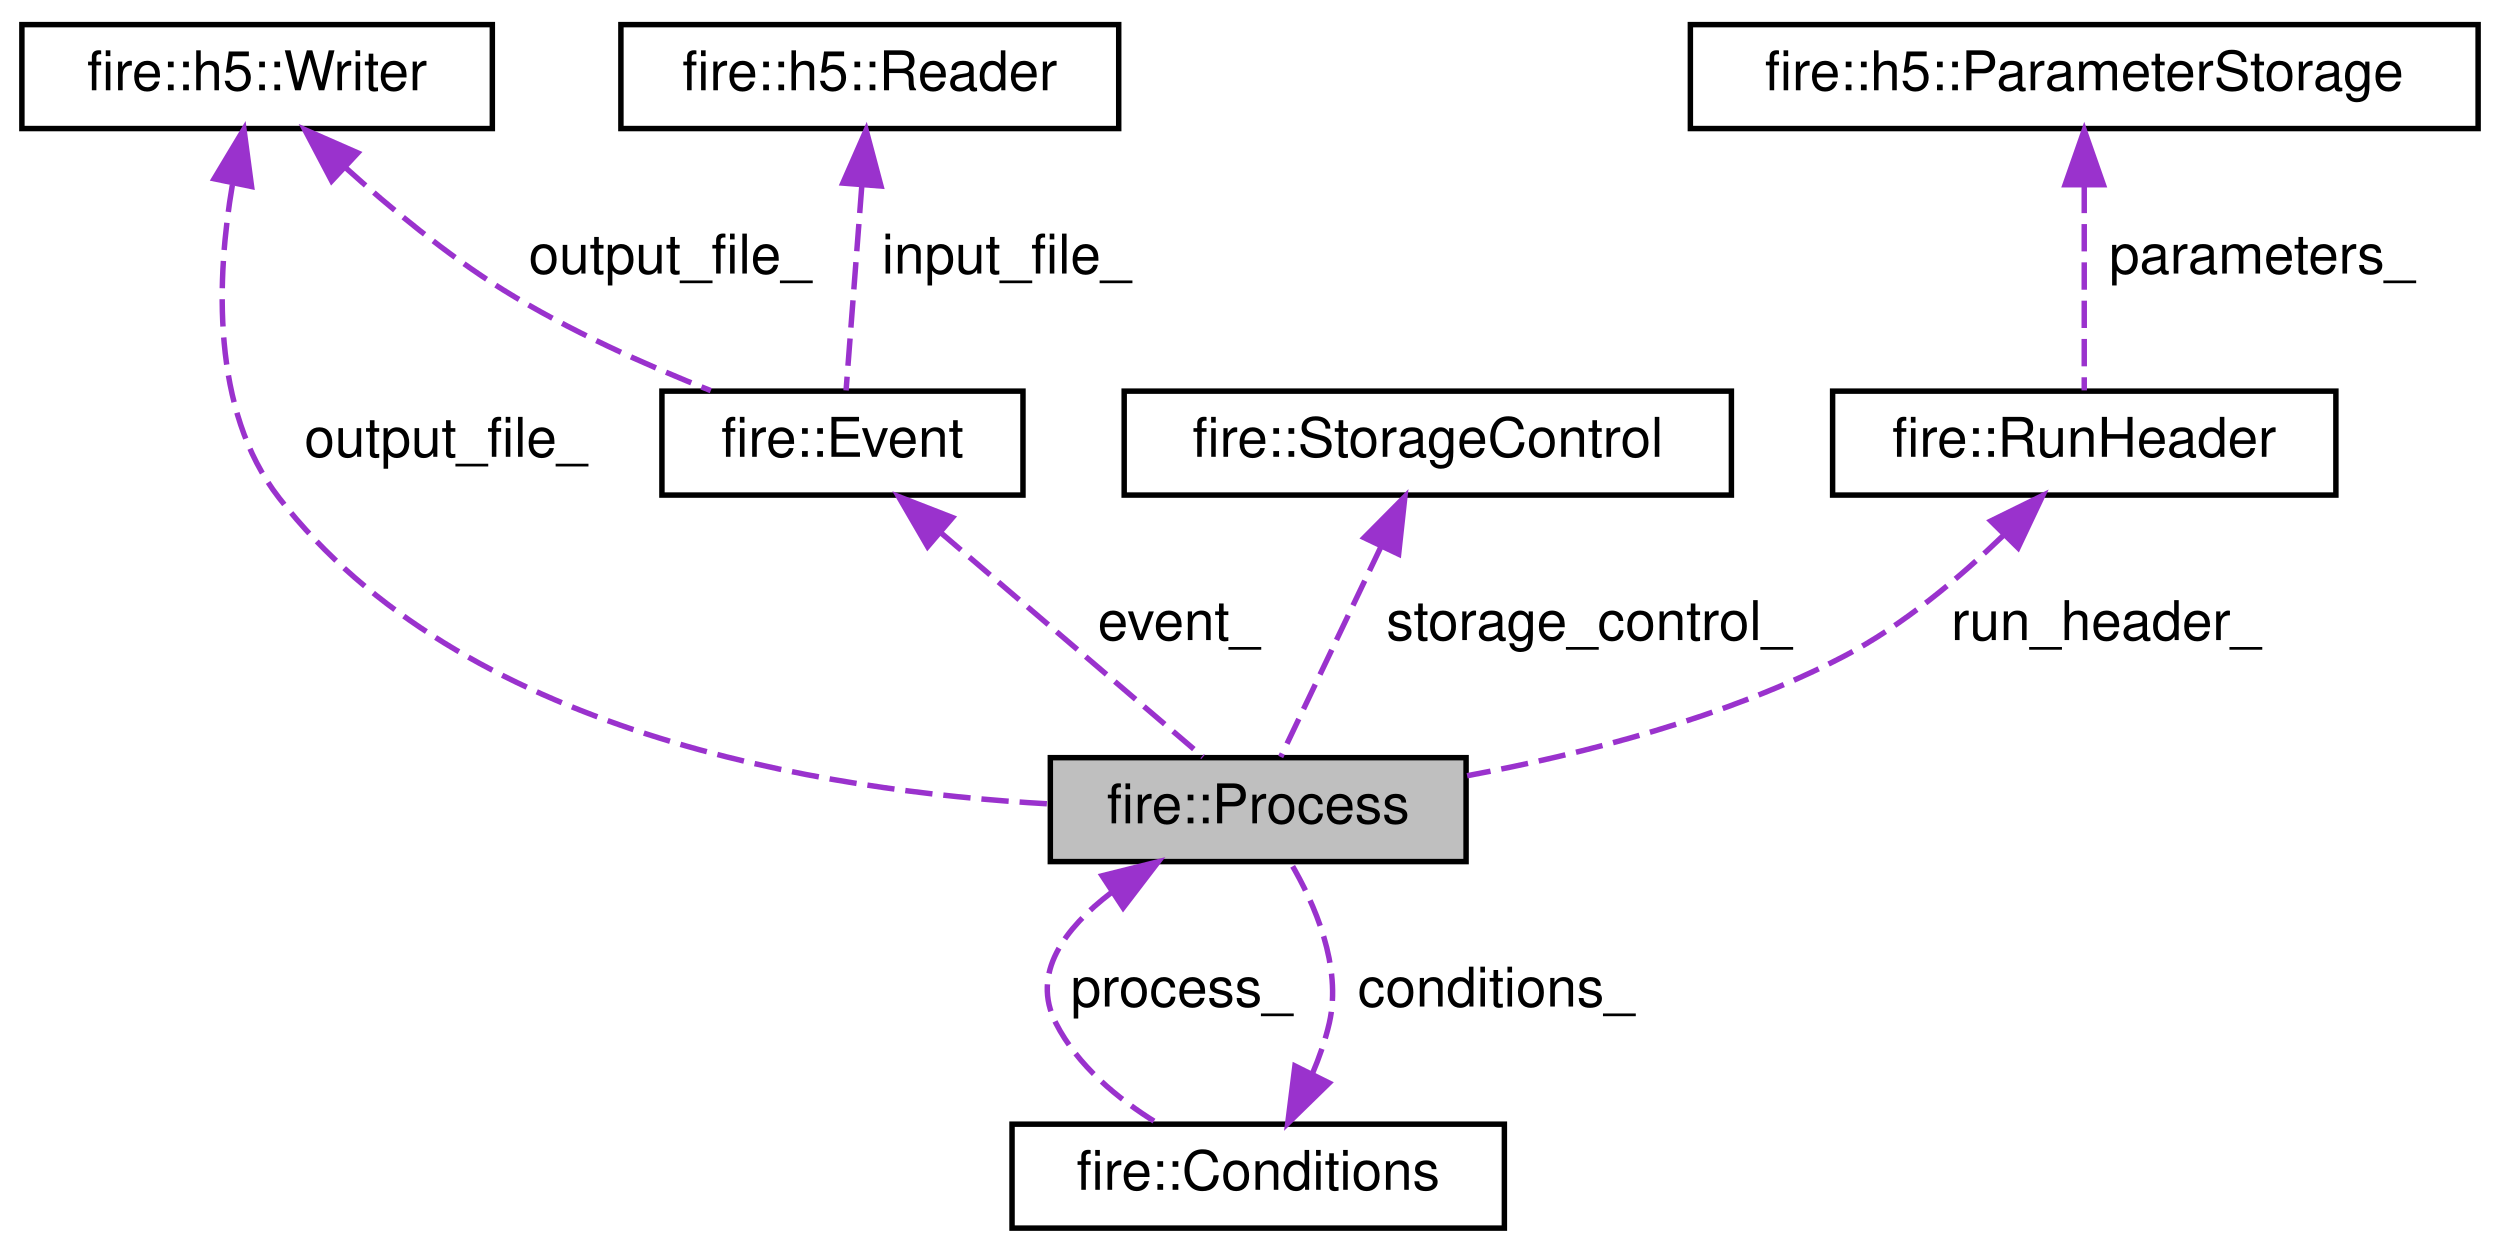
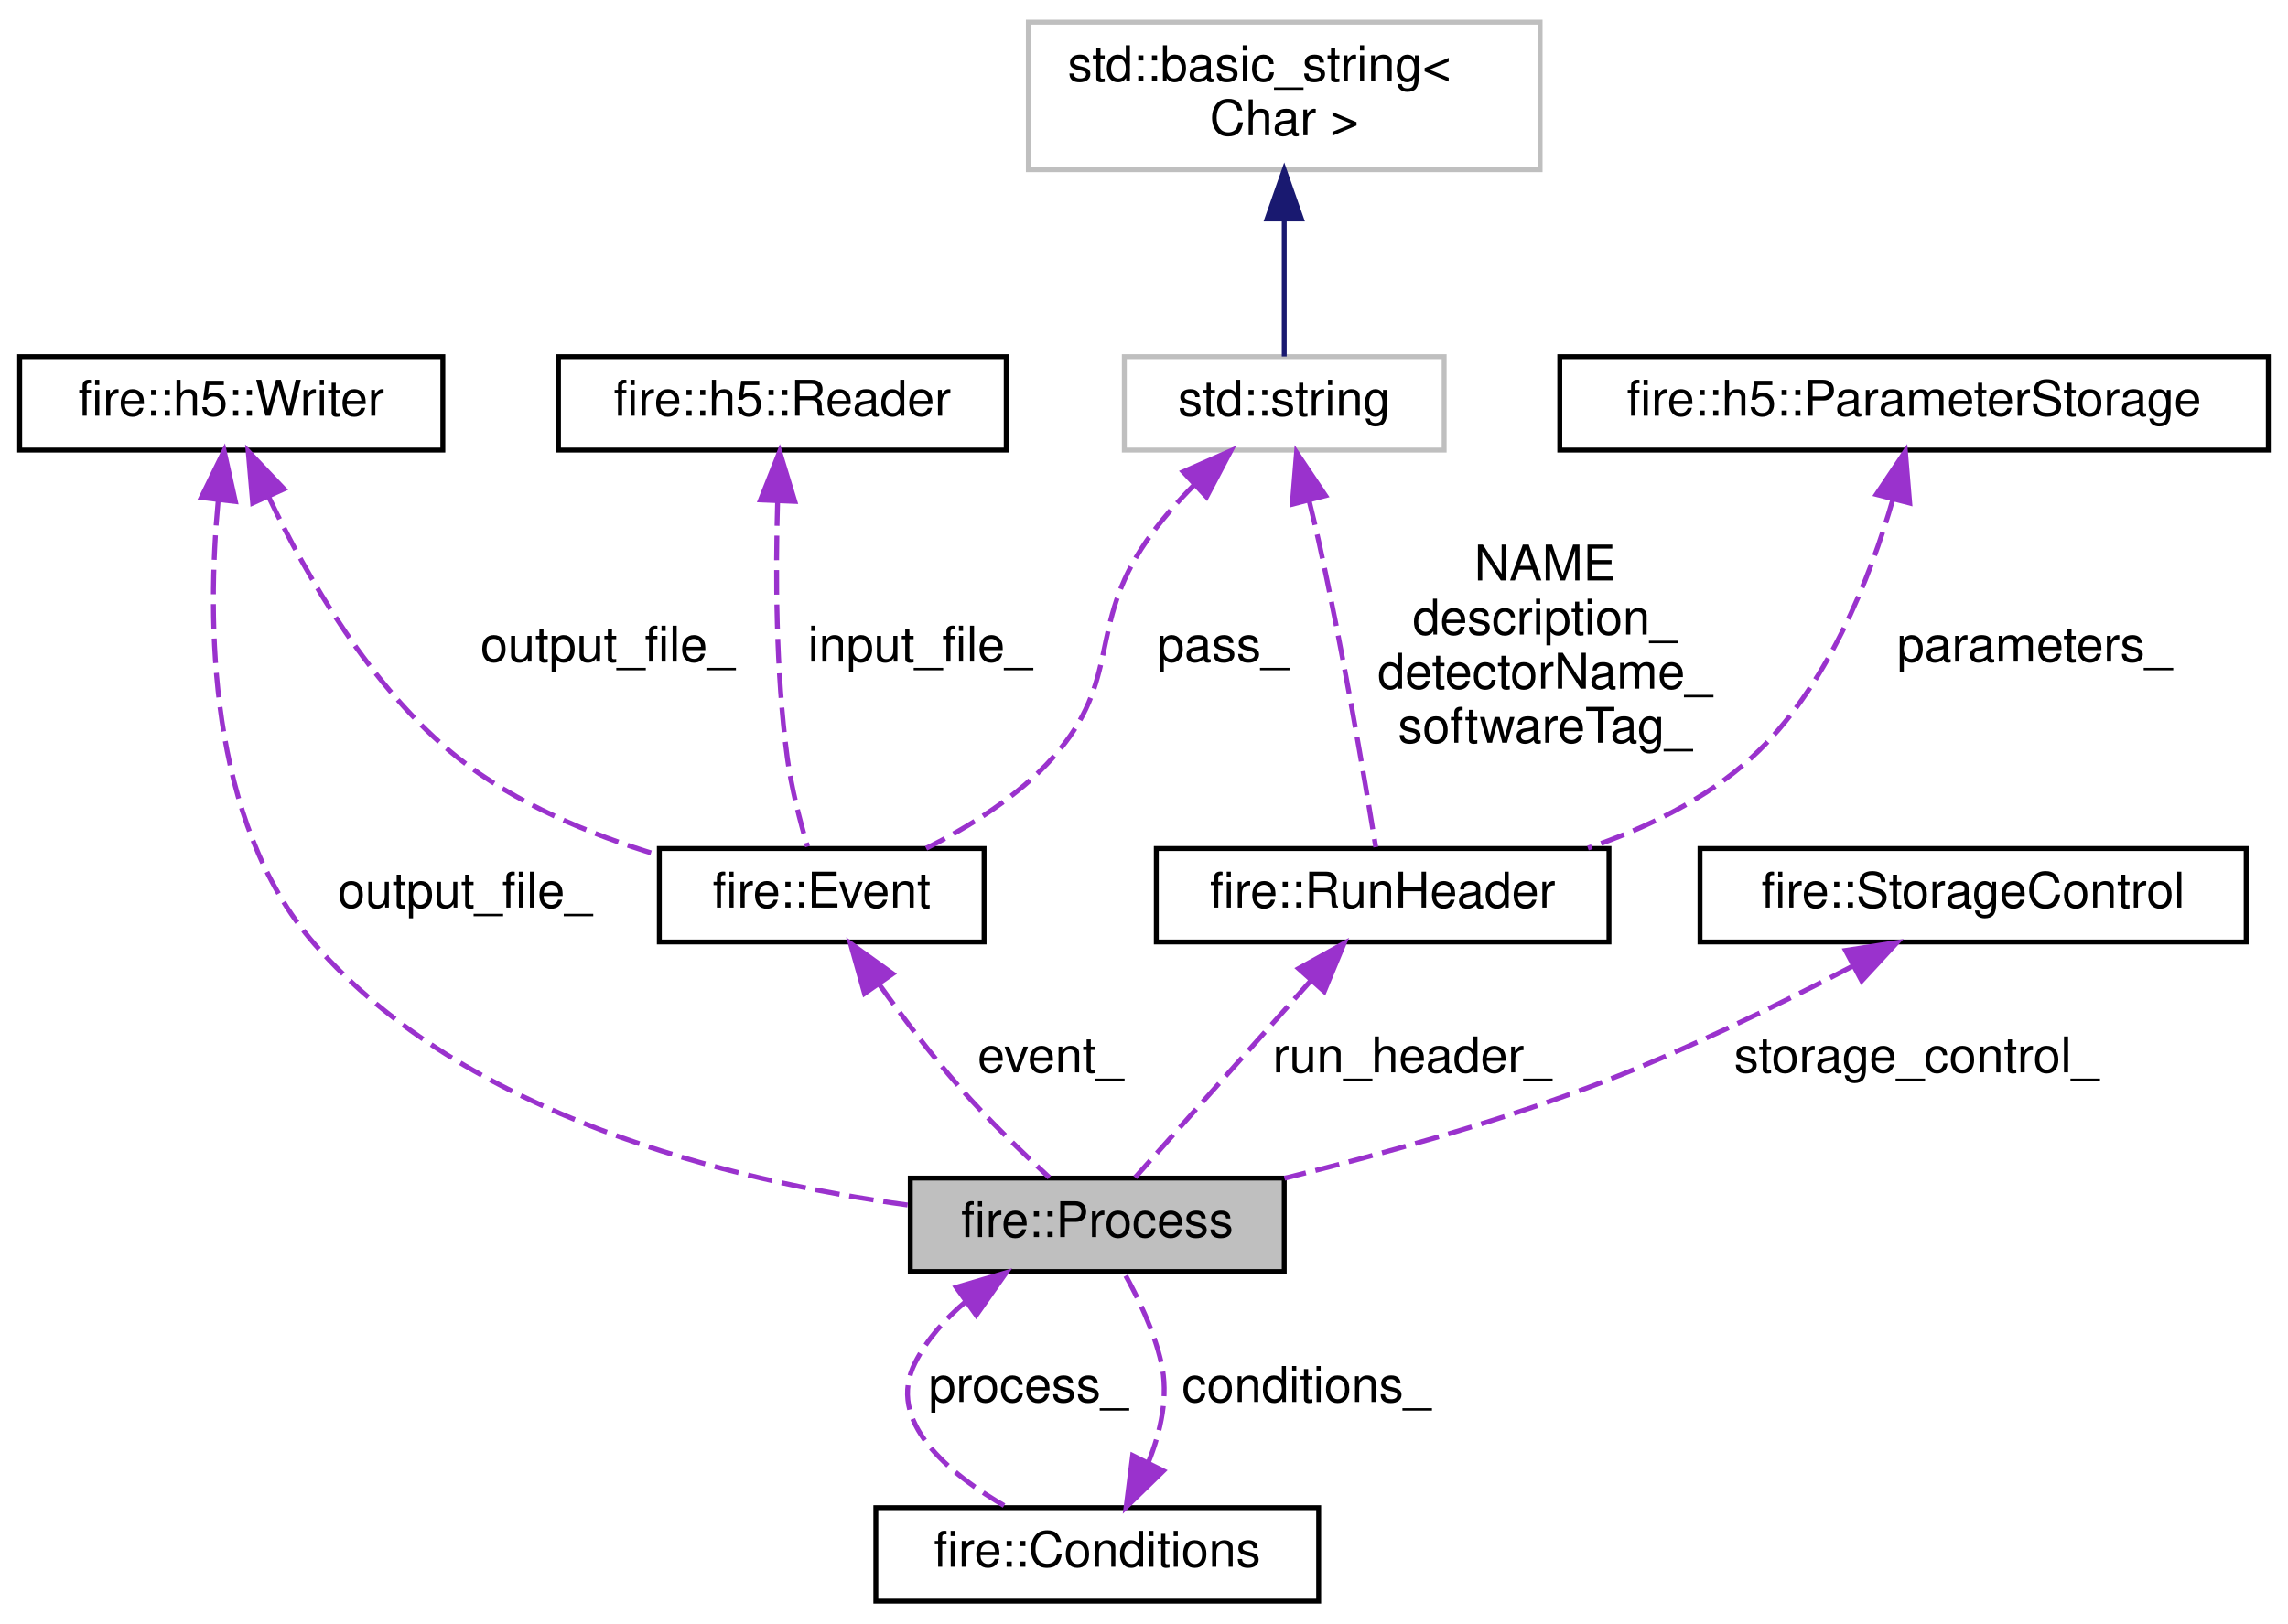
- <svg xmlns="http://www.w3.org/2000/svg" xmlns:xlink="http://www.w3.org/1999/xlink" width="457pt" height="229pt" viewBox="0.00 0.00 457.00 229.00">
-   <g id="graph0" class="graph" transform="scale(1 1) rotate(0) translate(4 225)">
+ <svg xmlns="http://www.w3.org/2000/svg" xmlns:xlink="http://www.w3.org/1999/xlink" width="465pt" height="330pt" viewBox="0.00 0.00 465.00 330.00">
+   <g id="graph0" class="graph" transform="scale(1 1) rotate(0) translate(4 326)">
    <g id="node1" class="node">
      <g id="a_node1">
        <a xlink:title=" ">
-           <polygon fill="#bfbfbf" stroke="black" points="188,-67.5 188,-86.5 264,-86.5 264,-67.5 188,-67.5" />
-           <text text-anchor="middle" x="226" y="-74.5" font-family="Helvetica,sans-Serif" font-size="10.00">fire::Process</text>
+           <polygon fill="#bfbfbf" stroke="black" points="181,-67.5 181,-86.5 257,-86.5 257,-67.5 181,-67.5" />
+           <text text-anchor="middle" x="219" y="-74.5" font-family="Helvetica,sans-Serif" font-size="10.00">fire::Process</text>
        </a>
      </g>
    </g>
    <g id="node4" class="node">
      <g id="a_node4">
        <a xlink:href="classfire_1_1Conditions.html" target="_top" xlink:title="Container and cache for conditions and conditions providers.">
-           <polygon fill="none" stroke="black" points="181,-0.5 181,-19.5 271,-19.5 271,-0.5 181,-0.5" />
-           <text text-anchor="middle" x="226" y="-7.5" font-family="Helvetica,sans-Serif" font-size="10.00">fire::Conditions</text>
+           <polygon fill="none" stroke="black" points="174,-0.5 174,-19.5 264,-19.5 264,-0.5 174,-0.5" />
+           <text text-anchor="middle" x="219" y="-7.5" font-family="Helvetica,sans-Serif" font-size="10.00">fire::Conditions</text>
        </a>
      </g>
    </g>
    <g id="edge4" class="edge">
-       <path fill="none" stroke="#9a32cd" stroke-dasharray="5,2" d="M199.12,-61.81C190.58,-55.3 184.42,-47.02 189,-38 192.96,-30.2 200.35,-24.12 207.49,-19.72" />
-       <polygon fill="#9a32cd" stroke="#9a32cd" points="197.47,-64.91 207.75,-67.48 201.31,-59.06 197.47,-64.91" />
-       <text text-anchor="middle" x="212" y="-41" font-family="Helvetica,sans-Serif" font-size="10.00"> process_</text>
+       <path fill="none" stroke="#9a32cd" stroke-dasharray="5,2" d="M192.23,-61.35C188.1,-57.87 184.41,-53.75 182,-49 175.95,-37.1 188.62,-26.49 200.75,-19.52" />
+       <polygon fill="#9a32cd" stroke="#9a32cd" points="190.33,-64.29 200.49,-67.28 194.41,-58.61 190.33,-64.29" />
+       <text text-anchor="middle" x="205" y="-41" font-family="Helvetica,sans-Serif" font-size="10.00"> process_</text>
    </g>
    <g id="node2" class="node">
      <g id="a_node2">
-         <a xlink:href="classfire_1_1h5_1_1Writer.html" target="_top" xlink:title="A HighFive::File specialized to fire's usecase.">
-           <polygon fill="none" stroke="black" points="0,-201.5 0,-220.5 86,-220.5 86,-201.5 0,-201.5" />
-           <text text-anchor="middle" x="43" y="-208.5" font-family="Helvetica,sans-Serif" font-size="10.00">fire::h5::Writer</text>
+         <a xlink:href="classfire_1_1h5_1_1Writer.html" target="_top" xlink:title="Write the fire DataSets into a deterministic structure in the output HDF5 data file.">
+           <polygon fill="none" stroke="black" points="0,-234.5 0,-253.5 86,-253.5 86,-234.5 0,-234.5" />
+           <text text-anchor="middle" x="43" y="-241.5" font-family="Helvetica,sans-Serif" font-size="10.00">fire::h5::Writer</text>
        </a>
      </g>
    </g>
    <g id="edge1" class="edge">
-       <path fill="none" stroke="#9a32cd" stroke-dasharray="5,2" d="M38.48,-191.2C35.62,-174.43 34.49,-150.11 47,-134 80.24,-91.17 145.96,-80.37 187.85,-78.04" />
-       <polygon fill="#9a32cd" stroke="#9a32cd" points="35.14,-192.32 40.59,-201.4 41.99,-190.9 35.14,-192.32" />
-       <text text-anchor="middle" x="77.5" y="-141.5" font-family="Helvetica,sans-Serif" font-size="10.00"> output_file_</text>
+       <path fill="none" stroke="#9a32cd" stroke-dasharray="5,2" d="M40.34,-224.16C38.07,-200.21 38.08,-159 60,-134 90.58,-99.12 144.24,-85.97 180.68,-81" />
+       <polygon fill="#9a32cd" stroke="#9a32cd" points="36.9,-224.86 41.55,-234.38 43.85,-224.04 36.9,-224.86" />
+       <text text-anchor="middle" x="90.5" y="-141.5" font-family="Helvetica,sans-Serif" font-size="10.00"> output_file_</text>
    </g>
    <g id="node5" class="node">
      <g id="a_node5">
        <a xlink:href="classfire_1_1Event.html" target="_top" xlink:title="Event class for interfacing with processors.">
-           <polygon fill="none" stroke="black" points="117,-134.5 117,-153.5 183,-153.5 183,-134.5 117,-134.5" />
-           <text text-anchor="middle" x="150" y="-141.5" font-family="Helvetica,sans-Serif" font-size="10.00">fire::Event</text>
+           <polygon fill="none" stroke="black" points="130,-134.5 130,-153.5 196,-153.5 196,-134.5 130,-134.5" />
+           <text text-anchor="middle" x="163" y="-141.5" font-family="Helvetica,sans-Serif" font-size="10.00">fire::Event</text>
        </a>
      </g>
    </g>
    <g id="edge7" class="edge">
-       <path fill="none" stroke="#9a32cd" stroke-dasharray="5,2" d="M59.09,-194.42C67.3,-187.01 77.71,-178.4 88,-172 99.87,-164.63 114.1,-158.27 125.93,-153.59" />
-       <polygon fill="#9a32cd" stroke="#9a32cd" points="56.63,-191.93 51.7,-201.31 61.41,-197.05 56.63,-191.93" />
-       <text text-anchor="middle" x="118.5" y="-175" font-family="Helvetica,sans-Serif" font-size="10.00"> output_file_</text>
+       <path fill="none" stroke="#9a32cd" stroke-dasharray="5,2" d="M50.63,-224.95C58.22,-208.99 71.29,-186.12 89,-172 100.76,-162.62 116.08,-156.32 129.73,-152.18" />
+       <polygon fill="#9a32cd" stroke="#9a32cd" points="47.35,-223.72 46.44,-234.28 53.73,-226.59 47.35,-223.72" />
+       <text text-anchor="middle" x="119.5" y="-191.5" font-family="Helvetica,sans-Serif" font-size="10.00"> output_file_</text>
    </g>
    <g id="node3" class="node">
      <g id="a_node3">
        <a xlink:href="classfire_1_1StorageControl.html" target="_top" xlink:title="Isolation of voting system deciding if events should be kept.">
-           <polygon fill="none" stroke="black" points="201.5,-134.5 201.5,-153.5 312.5,-153.5 312.5,-134.5 201.5,-134.5" />
-           <text text-anchor="middle" x="257" y="-141.5" font-family="Helvetica,sans-Serif" font-size="10.00">fire::StorageControl</text>
+           <polygon fill="none" stroke="black" points="341.5,-134.5 341.5,-153.5 452.5,-153.5 452.5,-134.5 341.5,-134.5" />
+           <text text-anchor="middle" x="397" y="-141.5" font-family="Helvetica,sans-Serif" font-size="10.00">fire::StorageControl</text>
        </a>
      </g>
    </g>
    <g id="edge2" class="edge">
-       <path fill="none" stroke="#9a32cd" stroke-dasharray="5,2" d="M248.49,-125.16C242.51,-112.63 234.78,-96.41 230.11,-86.63" />
-       <polygon fill="#9a32cd" stroke="#9a32cd" points="245.36,-126.71 252.82,-134.23 251.67,-123.7 245.36,-126.71" />
-       <text text-anchor="middle" x="286.5" y="-108" font-family="Helvetica,sans-Serif" font-size="10.00"> storage_control_</text>
+       <path fill="none" stroke="#9a32cd" stroke-dasharray="5,2" d="M372.39,-129.52C357.3,-121.63 337.4,-111.89 319,-105 298.96,-97.49 275.94,-91.13 257.05,-86.47" />
+       <polygon fill="#9a32cd" stroke="#9a32cd" points="371.08,-132.78 381.55,-134.39 374.36,-126.6 371.08,-132.78" />
+       <text text-anchor="middle" x="385.5" y="-108" font-family="Helvetica,sans-Serif" font-size="10.00"> storage_control_</text>
    </g>
    <g id="edge3" class="edge">
-       <path fill="none" stroke="#9a32cd" stroke-dasharray="5,2" d="M235.85,-28.6C237.15,-31.65 238.28,-34.86 239,-38 241.36,-48.33 236.33,-59.79 231.86,-67.4" />
-       <polygon fill="#9a32cd" stroke="#9a32cd" points="238.97,-27.03 231.39,-19.63 232.71,-30.14 238.97,-27.03" />
-       <text text-anchor="middle" x="269.5" y="-41" font-family="Helvetica,sans-Serif" font-size="10.00"> conditions_</text>
+       <path fill="none" stroke="#9a32cd" stroke-dasharray="5,2" d="M229.35,-28.61C231.92,-34.95 233.55,-42.22 232,-49 230.52,-55.49 227.27,-62.24 224.39,-67.37" />
+       <polygon fill="#9a32cd" stroke="#9a32cd" points="232.45,-26.99 224.86,-19.6 226.19,-30.11 232.45,-26.99" />
+       <text text-anchor="middle" x="261.5" y="-41" font-family="Helvetica,sans-Serif" font-size="10.00"> conditions_</text>
    </g>
    <g id="edge5" class="edge">
-       <path fill="none" stroke="#9a32cd" stroke-dasharray="5,2" d="M167.87,-127.71C182.85,-114.91 203.68,-97.09 215.91,-86.63" />
-       <polygon fill="#9a32cd" stroke="#9a32cd" points="165.57,-125.07 160.25,-134.23 170.12,-130.39 165.57,-125.07" />
-       <text text-anchor="middle" x="211.5" y="-108" font-family="Helvetica,sans-Serif" font-size="10.00"> event_</text>
+       <path fill="none" stroke="#9a32cd" stroke-dasharray="5,2" d="M174.7,-125.86C179.51,-119.15 185.28,-111.53 191,-105 196.7,-98.5 203.7,-91.75 209.27,-86.62" />
+       <polygon fill="#9a32cd" stroke="#9a32cd" points="171.7,-124.03 168.83,-134.23 177.44,-128.05 171.7,-124.03" />
+       <text text-anchor="middle" x="209.5" y="-108" font-family="Helvetica,sans-Serif" font-size="10.00"> event_</text>
    </g>
    <g id="node6" class="node">
      <g id="a_node6">
-         <a xlink:href="classfire_1_1h5_1_1Reader.html" target="_top" xlink:title="A HighFive::File specialized to fire's usecase.">
-           <polygon fill="none" stroke="black" points="109.5,-201.5 109.5,-220.5 200.5,-220.5 200.5,-201.5 109.5,-201.5" />
-           <text text-anchor="middle" x="155" y="-208.5" font-family="Helvetica,sans-Serif" font-size="10.00">fire::h5::Reader</text>
+         <a xlink:href="classfire_1_1h5_1_1Reader.html" target="_top" xlink:title="Reading a file generated by fire.">
+           <polygon fill="none" stroke="black" points="109.5,-234.5 109.5,-253.5 200.5,-253.5 200.5,-234.5 109.5,-234.5" />
+           <text text-anchor="middle" x="155" y="-241.5" font-family="Helvetica,sans-Serif" font-size="10.00">fire::h5::Reader</text>
        </a>
      </g>
    </g>
    <g id="edge6" class="edge">
-       <path fill="none" stroke="#9a32cd" stroke-dasharray="5,2" d="M153.54,-191.04C152.59,-178.67 151.39,-163.12 150.66,-153.63" />
-       <polygon fill="#9a32cd" stroke="#9a32cd" points="150.07,-191.53 154.33,-201.23 157.05,-190.99 150.07,-191.53" />
-       <text text-anchor="middle" x="180" y="-175" font-family="Helvetica,sans-Serif" font-size="10.00"> input_file_</text>
+       <path fill="none" stroke="#9a32cd" stroke-dasharray="5,2" d="M154.04,-224.11C153.61,-209.75 153.64,-189.55 156,-172 156.83,-165.86 158.58,-159.11 160.12,-153.89" />
+       <polygon fill="#9a32cd" stroke="#9a32cd" points="150.55,-224.36 154.45,-234.21 157.54,-224.07 150.55,-224.36" />
+       <text text-anchor="middle" x="183" y="-191.5" font-family="Helvetica,sans-Serif" font-size="10.00"> input_file_</text>
    </g>
    <g id="node7" class="node">
      <g id="a_node7">
-         <a xlink:href="classfire_1_1RunHeader.html" target="_top" xlink:title="Container for run parameters.">
-           <polygon fill="none" stroke="black" points="331,-134.5 331,-153.5 423,-153.5 423,-134.5 331,-134.5" />
-           <text text-anchor="middle" x="377" y="-141.5" font-family="Helvetica,sans-Serif" font-size="10.00">fire::RunHeader</text>
+         <a xlink:title=" ">
+           <polygon fill="none" stroke="#bfbfbf" points="224.5,-234.5 224.5,-253.5 289.5,-253.5 289.5,-234.5 224.5,-234.5" />
+           <text text-anchor="middle" x="257" y="-241.5" font-family="Helvetica,sans-Serif" font-size="10.00">std::string</text>
        </a>
      </g>
    </g>
    <g id="edge8" class="edge">
-       <path fill="none" stroke="#9a32cd" stroke-dasharray="5,2" d="M362.33,-127.24C354.34,-119.51 343.88,-110.66 333,-105 311.59,-93.86 285.33,-87.14 264.19,-83.2" />
-       <polygon fill="#9a32cd" stroke="#9a32cd" points="359.92,-129.77 369.43,-134.44 364.9,-124.86 359.92,-129.77" />
-       <text text-anchor="middle" x="381" y="-108" font-family="Helvetica,sans-Serif" font-size="10.00"> run_header_</text>
+       <path fill="none" stroke="#9a32cd" stroke-dasharray="5,2" d="M238.64,-227.36C235.16,-223.85 231.76,-219.98 229,-216 216.87,-198.49 224.18,-187.89 210,-172 202.98,-164.14 193.11,-157.98 184.22,-153.55" />
+       <polygon fill="#9a32cd" stroke="#9a32cd" points="236.45,-230.09 246.15,-234.36 241.22,-224.98 236.45,-230.09" />
+       <text text-anchor="middle" x="244.5" y="-191.5" font-family="Helvetica,sans-Serif" font-size="10.00"> pass_</text>
+     </g>
+     <g id="node9" class="node">
+       <g id="a_node9">
+         <a xlink:href="classfire_1_1RunHeader.html" target="_top" xlink:title="Container for run parameters.">
+           <polygon fill="none" stroke="black" points="231,-134.5 231,-153.5 323,-153.5 323,-134.5 231,-134.5" />
+           <text text-anchor="middle" x="277" y="-141.5" font-family="Helvetica,sans-Serif" font-size="10.00">fire::RunHeader</text>
+         </a>
+       </g>
+     </g>
+     <g id="edge11" class="edge">
+       <path fill="none" stroke="#9a32cd" stroke-dasharray="5,2" d="M262.07,-224.16C262.75,-221.43 263.42,-218.65 264,-216 268.92,-193.73 273.41,-167.24 275.6,-153.79" />
+       <polygon fill="#9a32cd" stroke="#9a32cd" points="258.63,-223.48 259.5,-234.04 265.4,-225.24 258.63,-223.48" />
+       <text text-anchor="middle" x="310" y="-208" font-family="Helvetica,sans-Serif" font-size="10.00"> NAME</text>
+       <text text-anchor="middle" x="310" y="-197" font-family="Helvetica,sans-Serif" font-size="10.00">description_</text>
+       <text text-anchor="middle" x="310" y="-186" font-family="Helvetica,sans-Serif" font-size="10.00">detectorName_</text>
+       <text text-anchor="middle" x="310" y="-175" font-family="Helvetica,sans-Serif" font-size="10.00">softwareTag_</text>
    </g>
    <g id="node8" class="node">
      <g id="a_node8">
-         <a xlink:href="classfire_1_1h5_1_1ParameterStorage.html" target="_top" xlink:title="Provides dynamic parameter storage by interfacing between a map to variants storing parameters and a ...">
-           <polygon fill="none" stroke="black" points="305,-201.5 305,-220.5 449,-220.5 449,-201.5 305,-201.5" />
-           <text text-anchor="middle" x="377" y="-208.5" font-family="Helvetica,sans-Serif" font-size="10.00">fire::h5::ParameterStorage</text>
+         <a xlink:title=" ">
+           <polygon fill="none" stroke="#bfbfbf" points="205,-291.5 205,-321.5 309,-321.5 309,-291.5 205,-291.5" />
+           <text text-anchor="start" x="213" y="-309.5" font-family="Helvetica,sans-Serif" font-size="10.00">std::basic_string&lt;</text>
+           <text text-anchor="middle" x="257" y="-298.5" font-family="Helvetica,sans-Serif" font-size="10.00"> Char &gt;</text>
        </a>
      </g>
    </g>
    <g id="edge9" class="edge">
-       <path fill="none" stroke="#9a32cd" stroke-dasharray="5,2" d="M377,-191.04C377,-178.67 377,-163.12 377,-153.63" />
-       <polygon fill="#9a32cd" stroke="#9a32cd" points="373.5,-191.23 377,-201.23 380.5,-191.23 373.5,-191.23" />
-       <text text-anchor="middle" x="409.5" y="-175" font-family="Helvetica,sans-Serif" font-size="10.00"> parameters_</text>
+       <path fill="none" stroke="midnightblue" d="M257,-281.35C257,-271.51 257,-260.78 257,-253.54" />
+       <polygon fill="midnightblue" stroke="midnightblue" points="253.5,-281.47 257,-291.47 260.5,-281.47 253.5,-281.47" />
+     </g>
+     <g id="edge10" class="edge">
+       <path fill="none" stroke="#9a32cd" stroke-dasharray="5,2" d="M262.4,-126.63C251.05,-113.92 235.77,-96.8 226.7,-86.63" />
+       <polygon fill="#9a32cd" stroke="#9a32cd" points="259.91,-129.1 269.18,-134.23 265.13,-124.44 259.91,-129.1" />
+       <text text-anchor="middle" x="283" y="-108" font-family="Helvetica,sans-Serif" font-size="10.00"> run_header_</text>
+     </g>
+     <g id="node10" class="node">
+       <g id="a_node10">
+         <a xlink:href="classfire_1_1h5_1_1ParameterStorage.html" target="_top" xlink:title="Provides dynamic parameter storage by interfacing between a map to variants storing parameters and a ...">
+           <polygon fill="none" stroke="black" points="313,-234.5 313,-253.5 457,-253.5 457,-234.5 313,-234.5" />
+           <text text-anchor="middle" x="385" y="-241.5" font-family="Helvetica,sans-Serif" font-size="10.00">fire::h5::ParameterStorage</text>
+         </a>
+       </g>
+     </g>
+     <g id="edge12" class="edge">
+       <path fill="none" stroke="#9a32cd" stroke-dasharray="5,2" d="M380.7,-224.5C376.11,-208.58 367.32,-186.01 352,-172 342.71,-163.5 330.54,-157.63 318.72,-153.6" />
+       <polygon fill="#9a32cd" stroke="#9a32cd" points="377.34,-225.48 383.24,-234.28 384.12,-223.72 377.34,-225.48" />
+       <text text-anchor="middle" x="409.5" y="-191.5" font-family="Helvetica,sans-Serif" font-size="10.00"> parameters_</text>
    </g>
  </g>
</svg>
